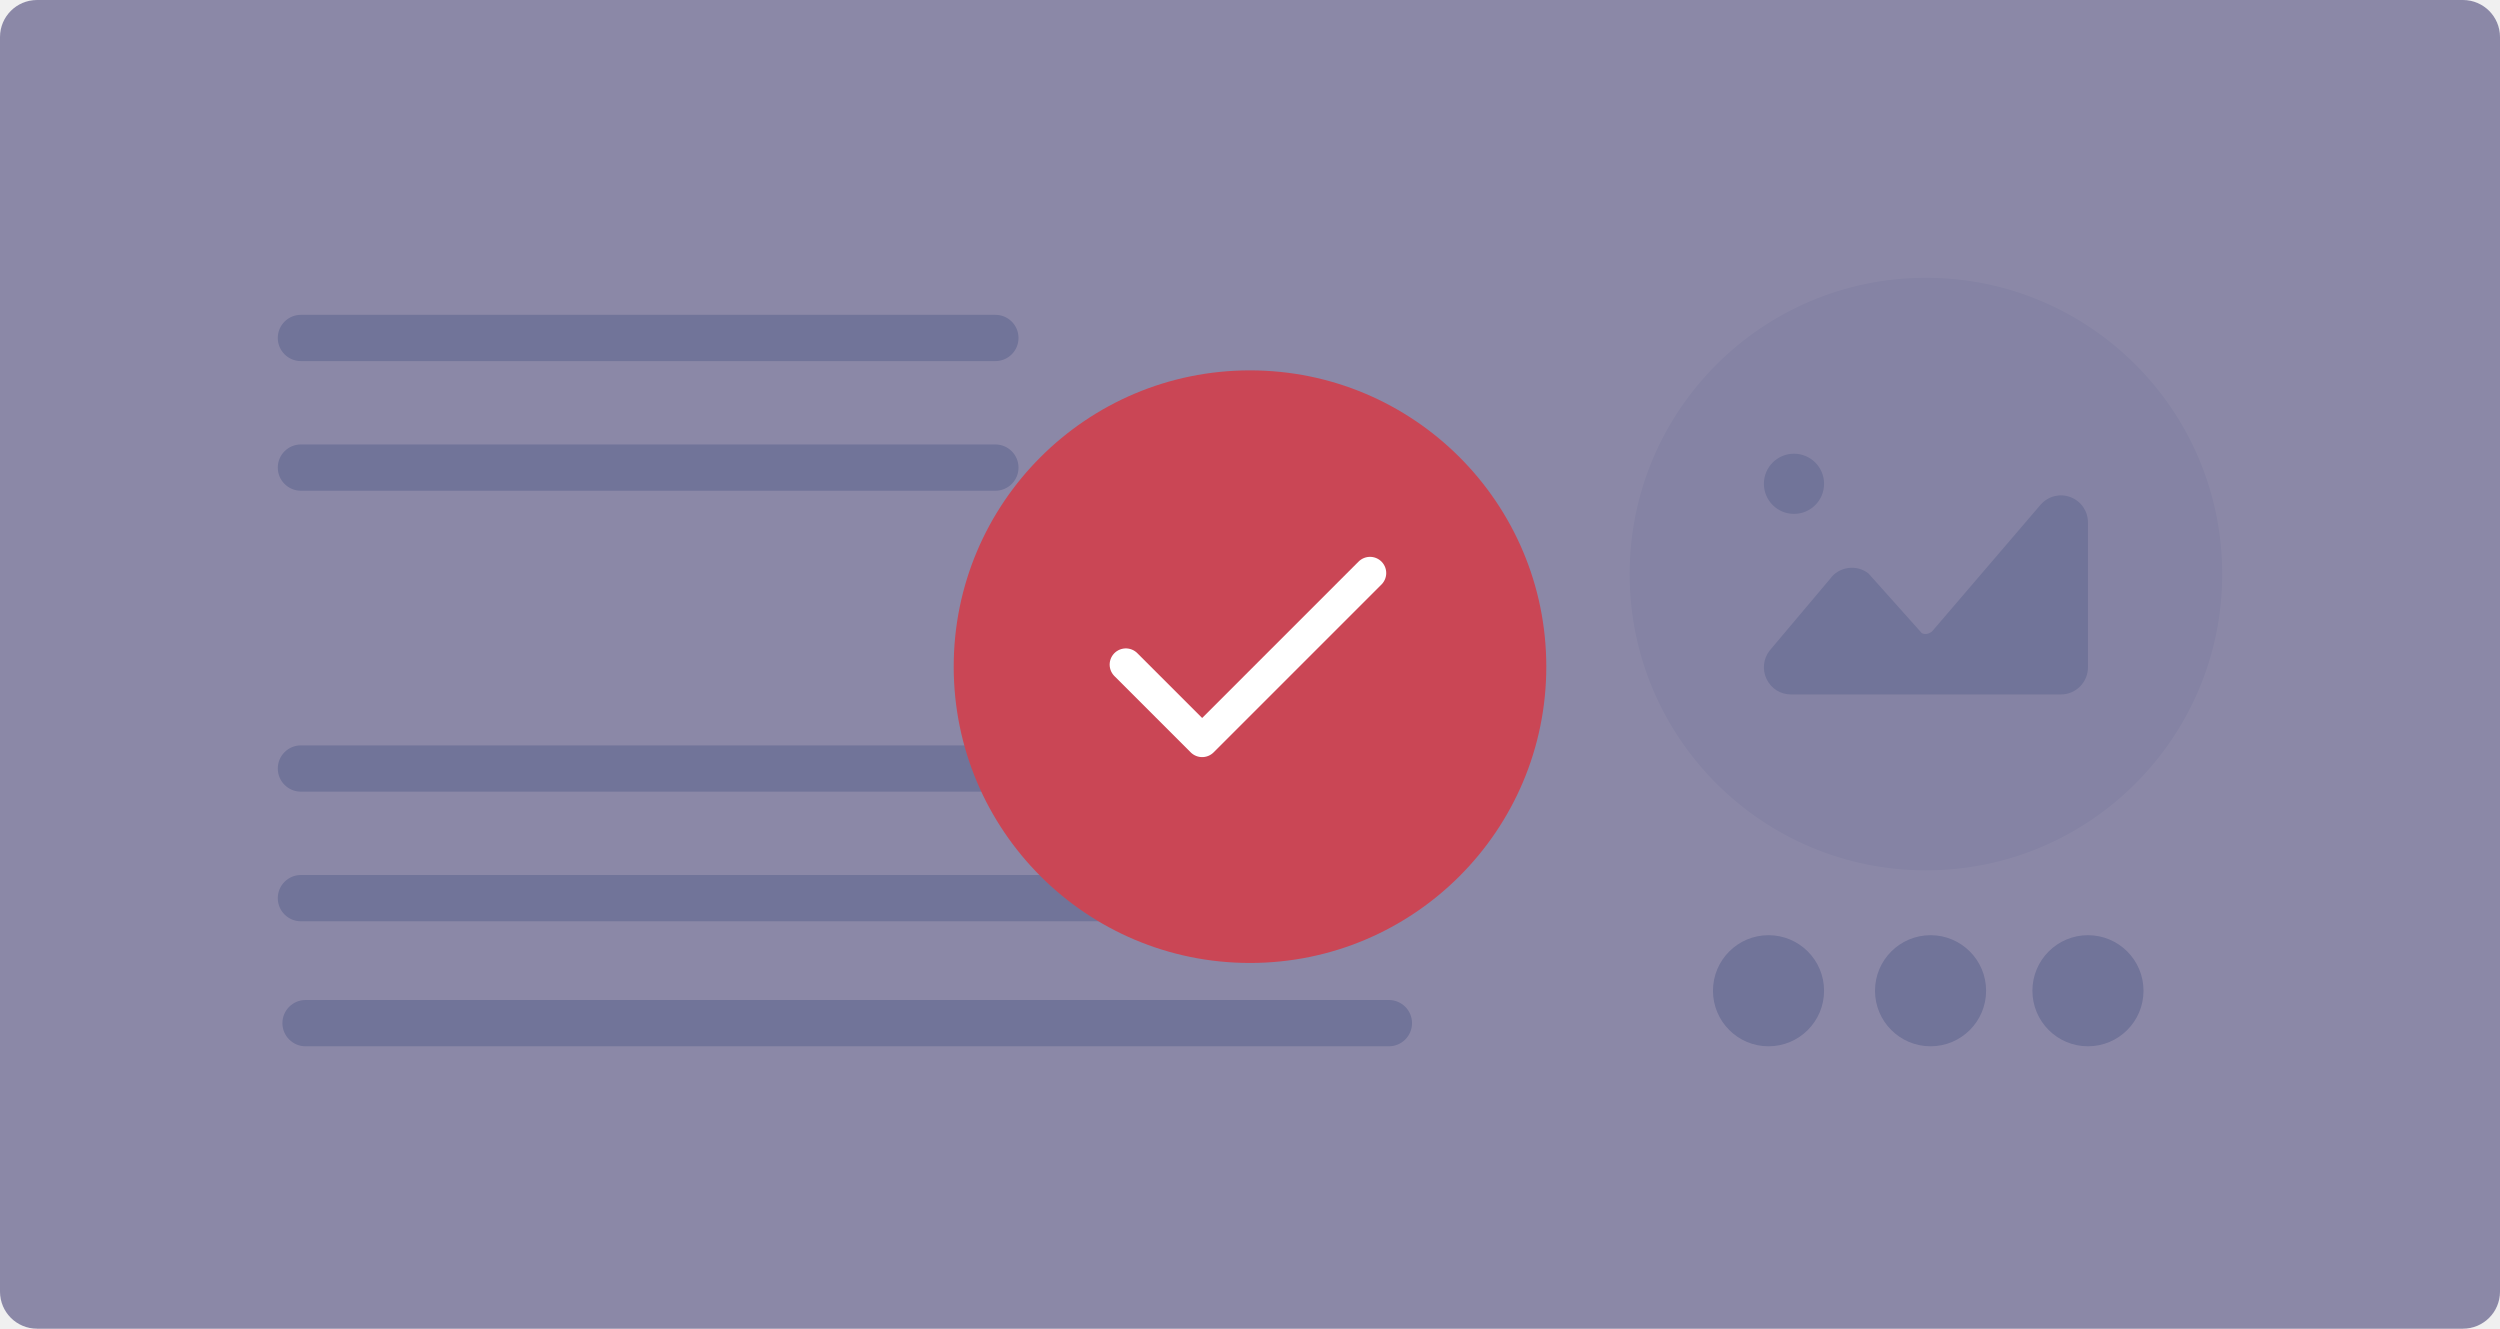
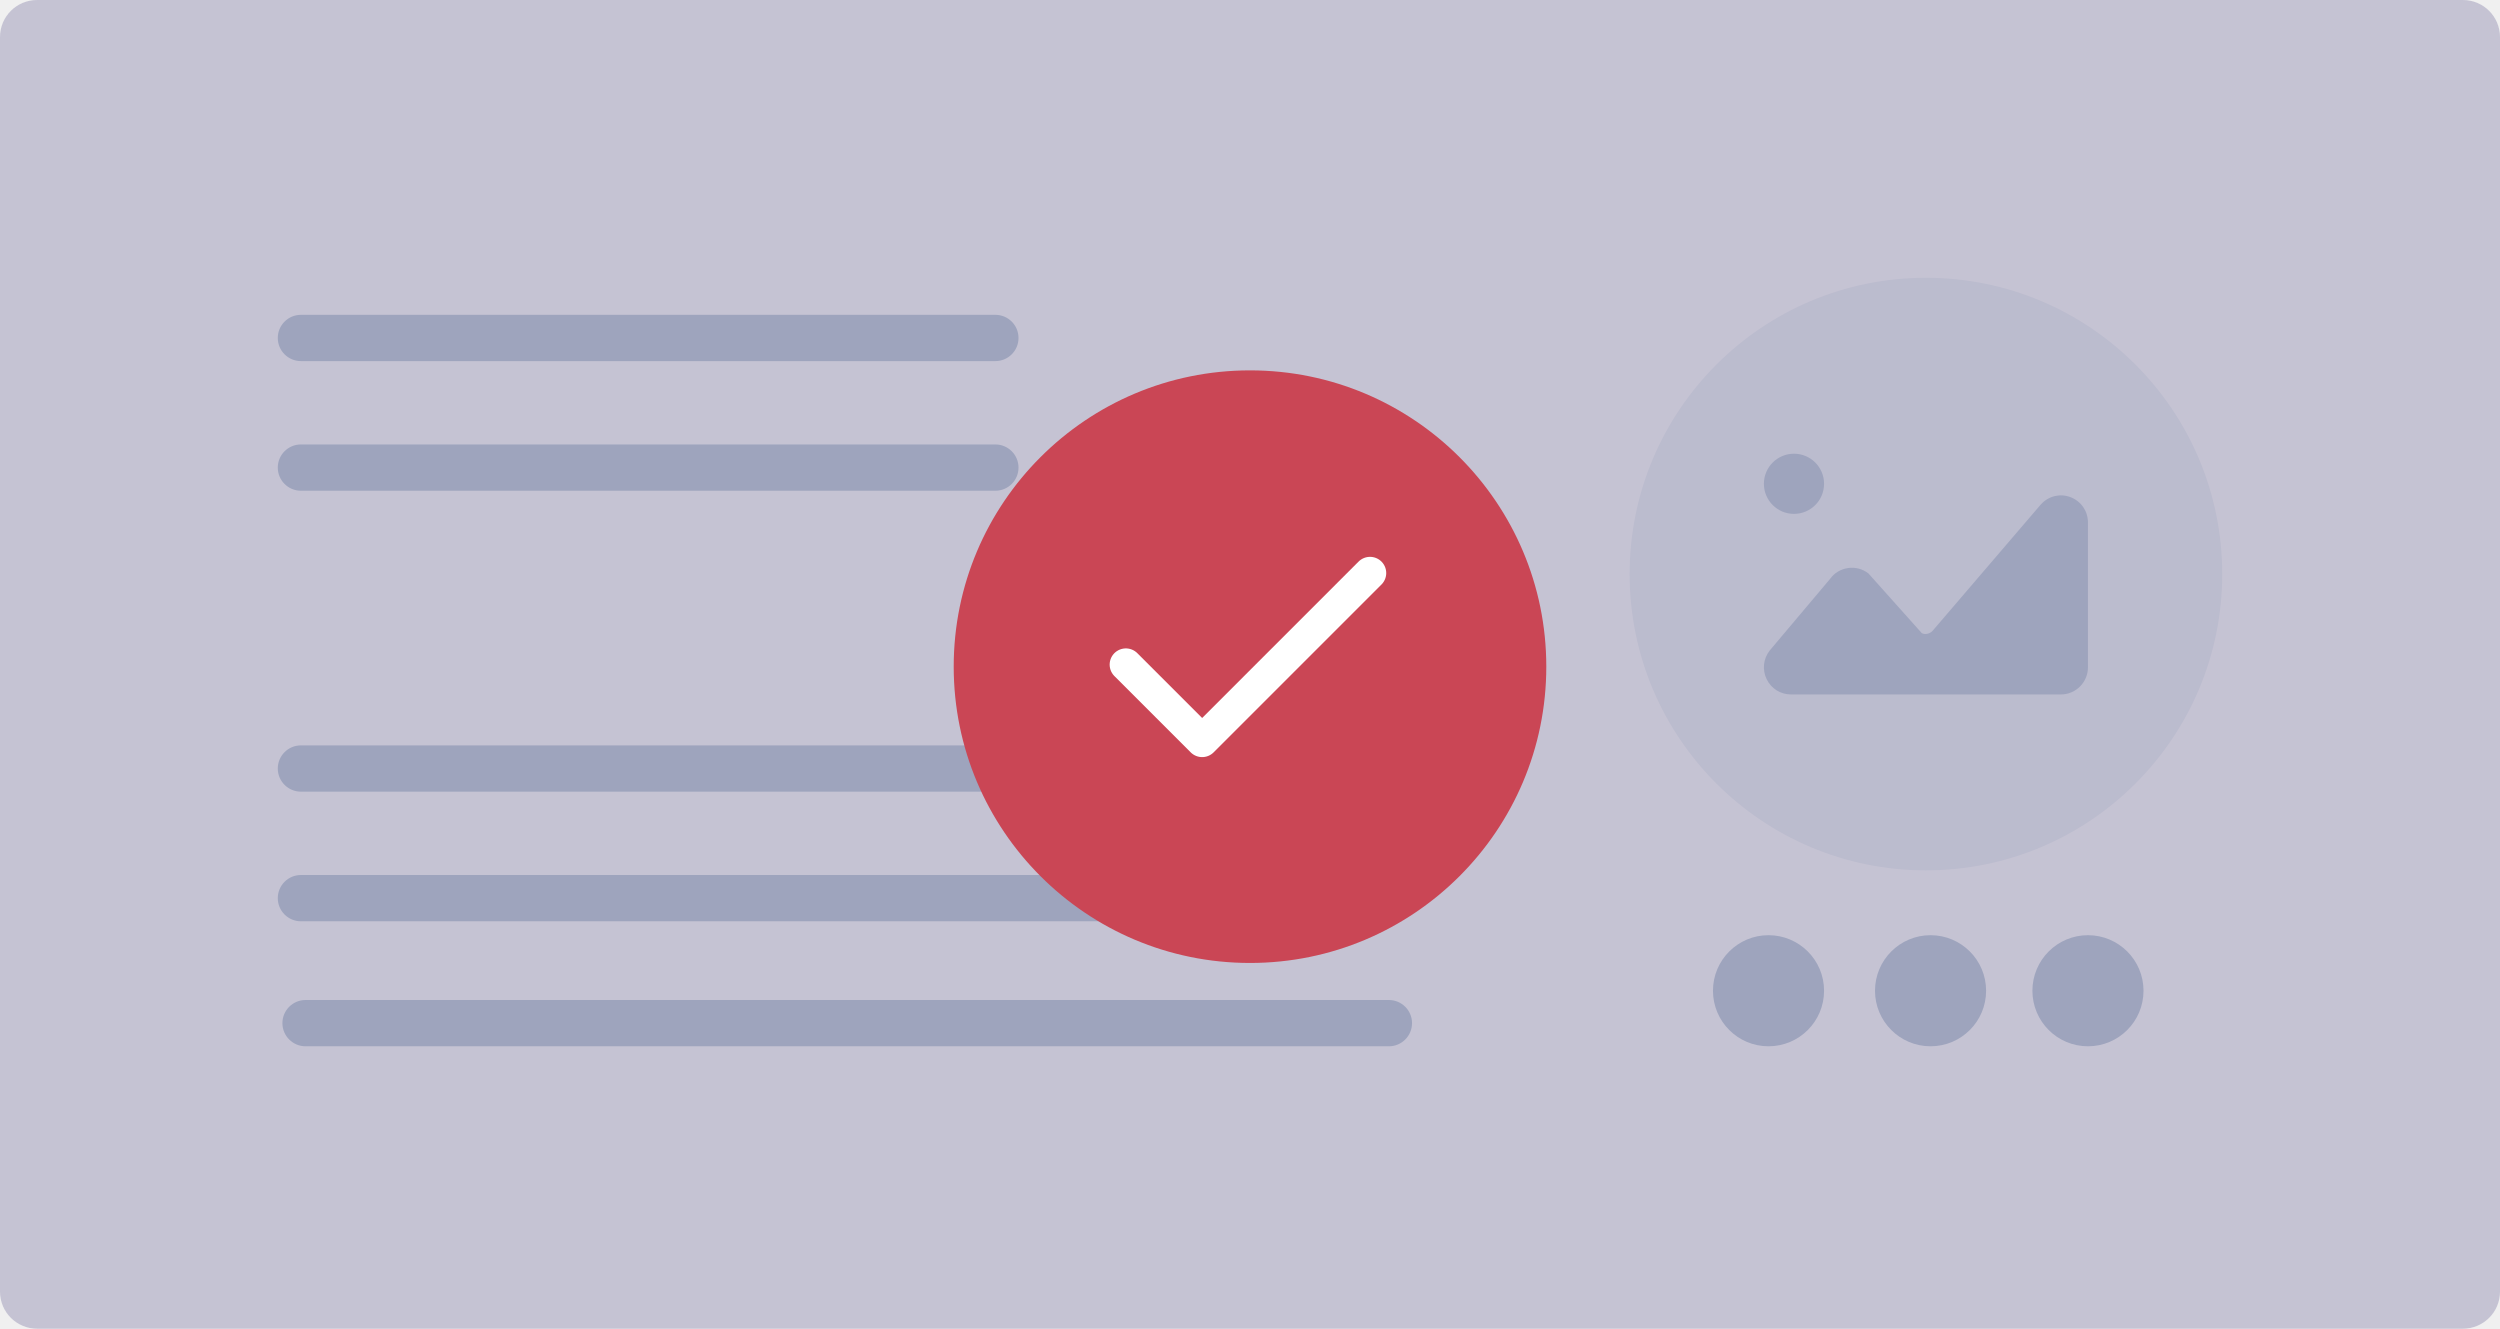
<svg xmlns="http://www.w3.org/2000/svg" width="540" height="287" viewBox="0 0 540 287" fill="none">
  <g clip-path="url(#clip0_60_166)">
    <path fill-rule="evenodd" clip-rule="evenodd" d="M8 0H532C536.418 0 540 3.582 540 8V279C540 283.418 536.418 287 532 287H8C3.582 287 0 283.418 0 279V8C0 3.582 3.582 0 8 0Z" fill="white" />
    <path fill-rule="evenodd" clip-rule="evenodd" d="M65 68H215C217.761 68 220 70.239 220 73C220 75.761 217.761 78 215 78H65C62.239 78 60 75.761 60 73C60 70.239 62.239 68 65 68Z" fill="#CBD6E2" />
    <path d="M416 188C451.346 188 480 159.346 480 124C480 88.654 451.346 60 416 60C380.654 60 352 88.654 352 124C352 159.346 380.654 188 416 188Z" fill="#F2F5F8" />
    <path fill-rule="evenodd" clip-rule="evenodd" d="M447.282 107.403C445.023 106.52 442.503 107.11 440.827 108.952L417.439 136.255C416.747 137.013 415.615 137.107 415.078 136.724L403.579 123.858C402.315 122.877 400.755 122.47 399.165 122.697C397.586 122.931 396.201 123.776 395.365 124.957L382.24 140.528C380.86 142.31 380.611 144.679 381.599 146.708C382.582 148.737 384.593 150 386.841 150H445.167C448.383 150 451 147.369 451 144.136V112.869C451 110.429 449.542 108.287 447.282 107.403Z" fill="#CBD6E2" />
    <path fill-rule="evenodd" clip-rule="evenodd" d="M387.5 111C391.091 111 394 108.091 394 104.5C394 100.909 391.091 98 387.5 98C383.909 98 381 100.909 381 104.5C381 108.091 383.909 111 387.5 111Z" fill="#CBD6E2" />
    <path d="M382 226C388.627 226 394 220.627 394 214C394 207.373 388.627 202 382 202C375.373 202 370 207.373 370 214C370 220.627 375.373 226 382 226Z" fill="#CBD6E2" />
    <path d="M417 226C423.627 226 429 220.627 429 214C429 207.373 423.627 202 417 202C410.373 202 405 207.373 405 214C405 220.627 410.373 226 417 226Z" fill="#CBD6E2" />
    <path d="M451 226C457.627 226 463 220.627 463 214C463 207.373 457.627 202 451 202C444.373 202 439 207.373 439 214C439 220.627 444.373 226 451 226Z" fill="#CBD6E2" />
    <path fill-rule="evenodd" clip-rule="evenodd" d="M65 96H215C217.761 96 220 98.239 220 101C220 103.761 217.761 106 215 106H65C62.239 106 60 103.761 60 101C60 98.239 62.239 96 65 96Z" fill="#CBD6E2" />
    <path fill-rule="evenodd" clip-rule="evenodd" d="M65 161H299C301.761 161 304 163.239 304 166C304 168.761 301.761 171 299 171H65C62.239 171 60 168.761 60 166C60 163.239 62.239 161 65 161Z" fill="#CBD6E2" />
    <path fill-rule="evenodd" clip-rule="evenodd" d="M65 189H299C301.761 189 304 191.239 304 194C304 196.761 301.761 199 299 199H65C62.239 199 60 196.761 60 194C60 191.239 62.239 189 65 189Z" fill="#CBD6E2" />
    <path fill-rule="evenodd" clip-rule="evenodd" d="M66 216H300C302.761 216 305 218.239 305 221C305 223.761 302.761 226 300 226H66C63.239 226 61 223.761 61 221C61 218.239 63.239 216 66 216Z" fill="#CBD6E2" />
-     <rect width="540" height="287" rx="8" fill="#181251" fill-opacity="0.5" />
+     <rect width="540" height="287" rx="8" fill="#181251" fill-opacity="0.25" />
    <path d="M270 208C305.346 208 334 179.346 334 144C334 108.654 305.346 80 270 80C234.654 80 206 108.654 206 144C206 179.346 234.654 208 270 208Z" fill="#CA4655" />
    <path d="M295.925 123.778L259.666 160.036L243.185 143.555" stroke="white" stroke-width="7" stroke-linecap="round" stroke-linejoin="round" />
  </g>
  <defs>
    <clipPath id="clip0_60_166">
      <rect width="540" height="287" rx="8" fill="white" />
    </clipPath>
  </defs>
</svg>
